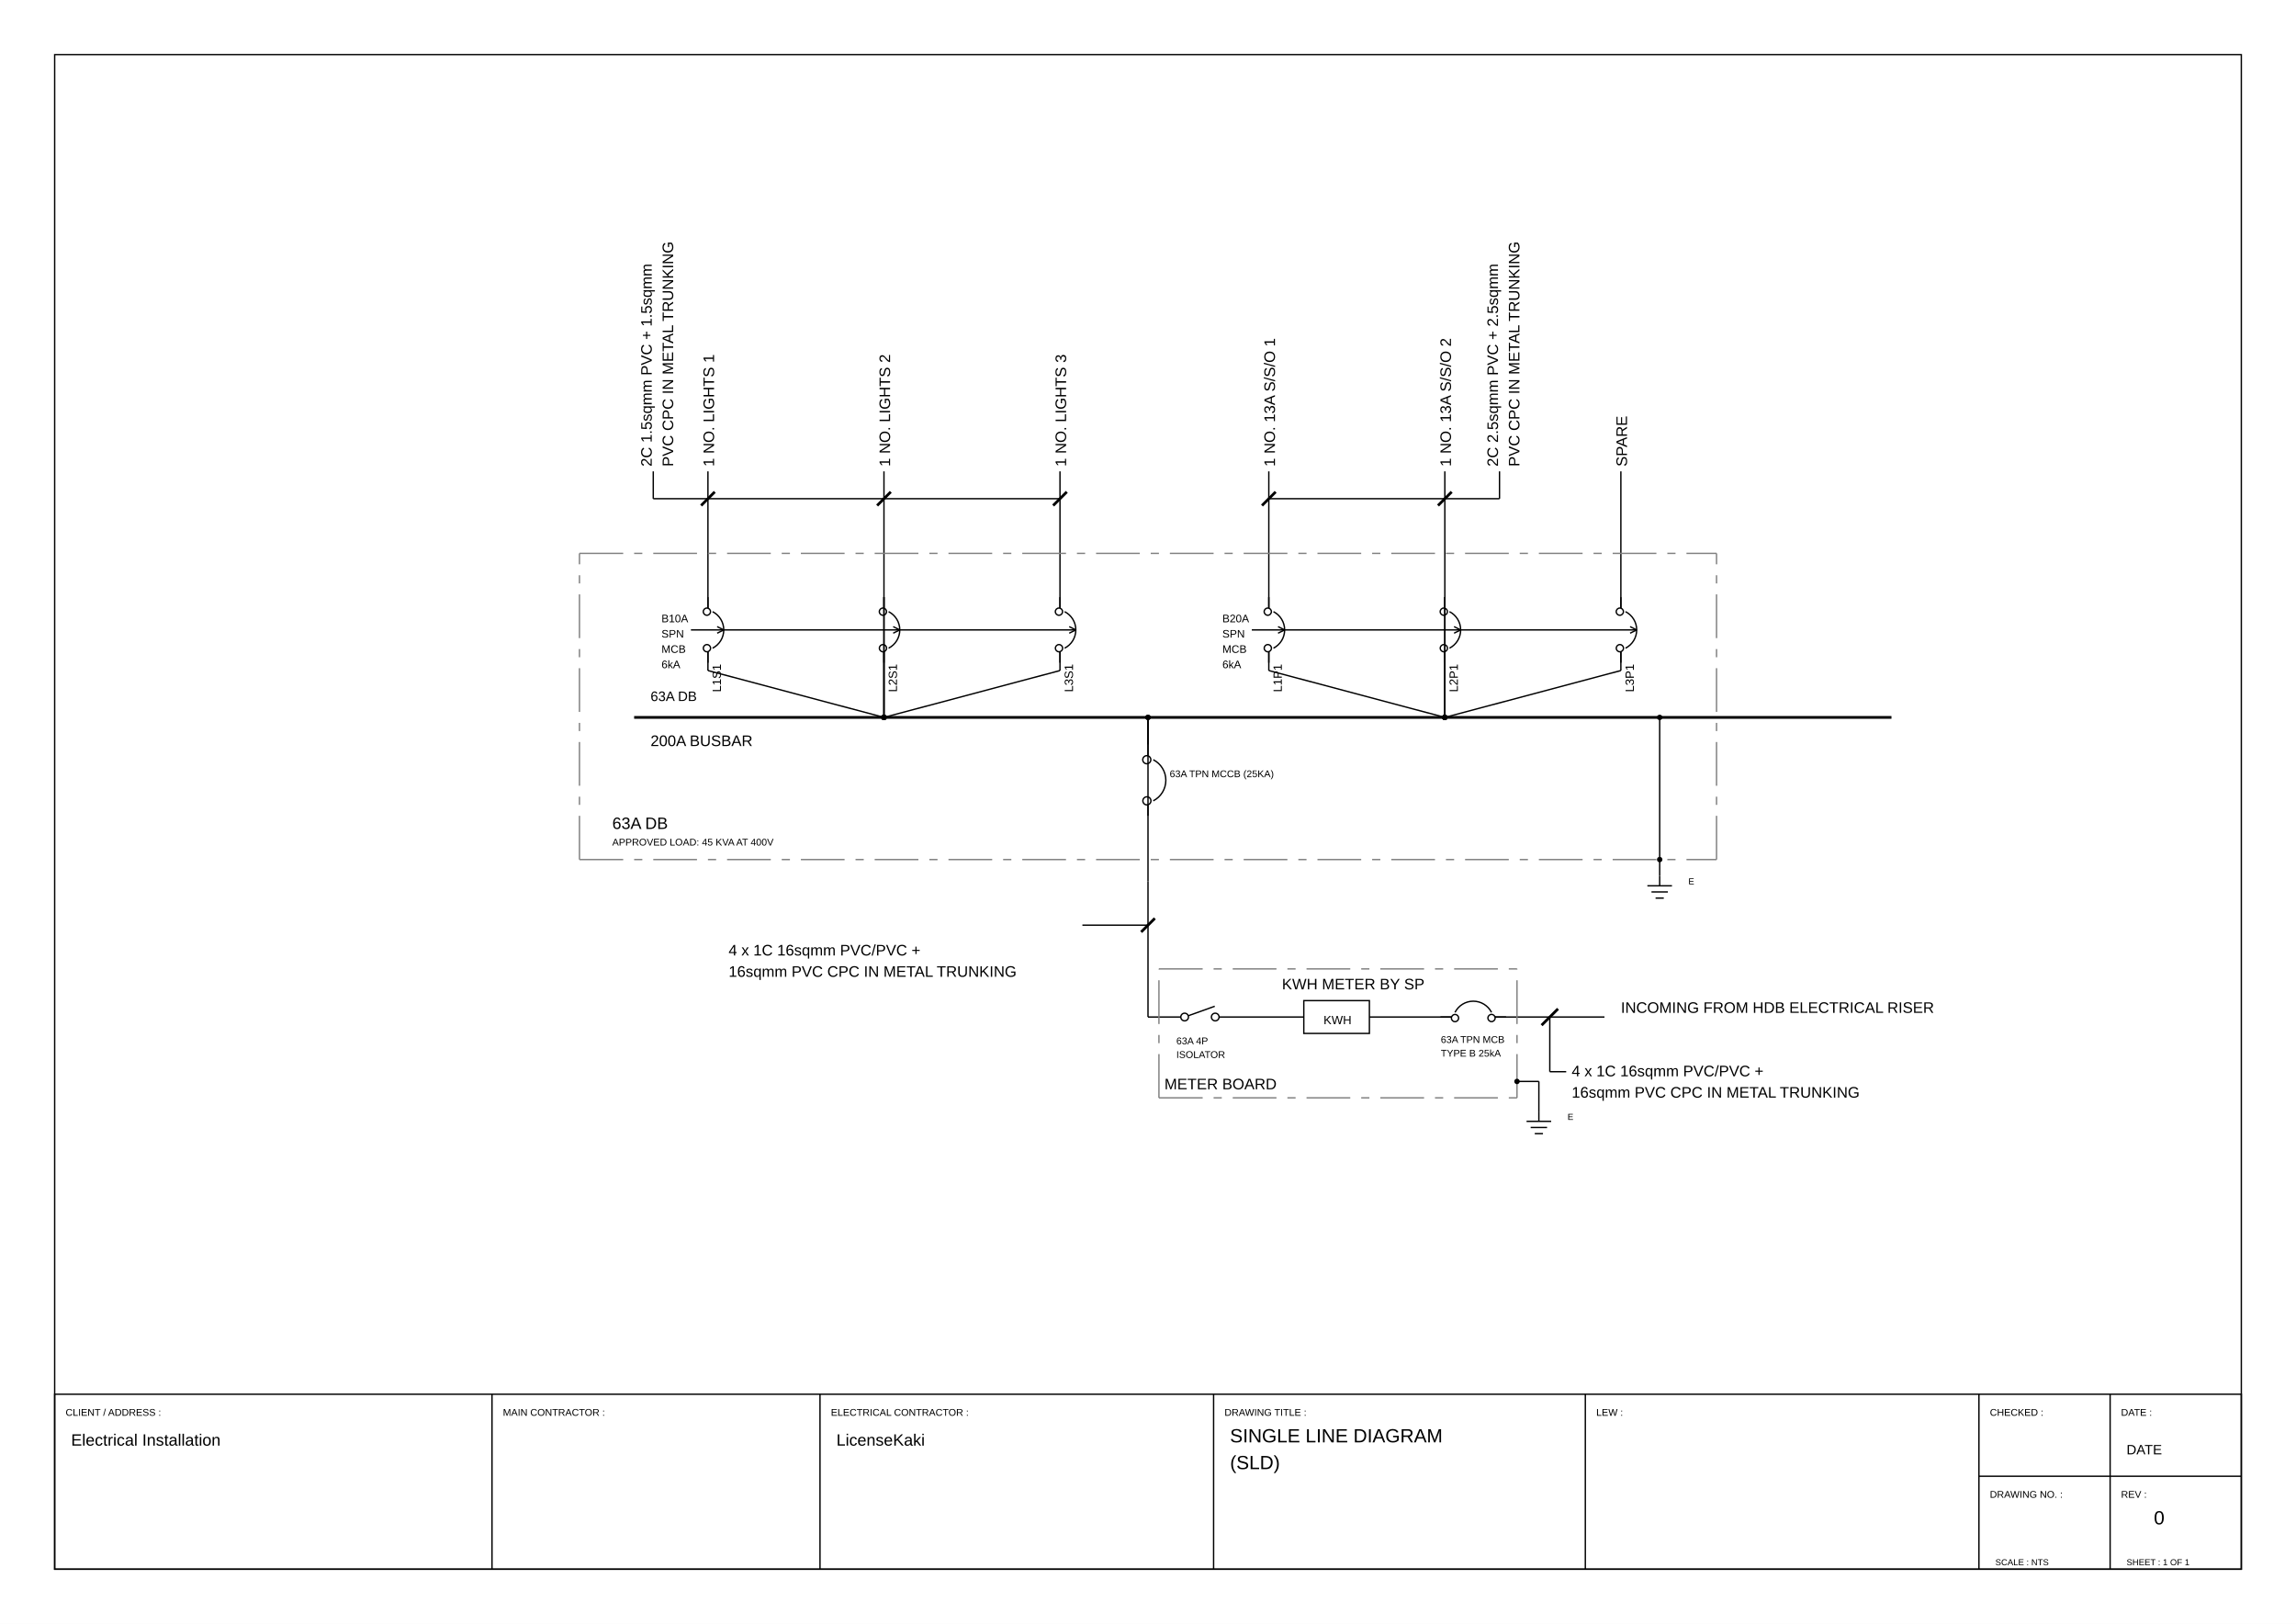
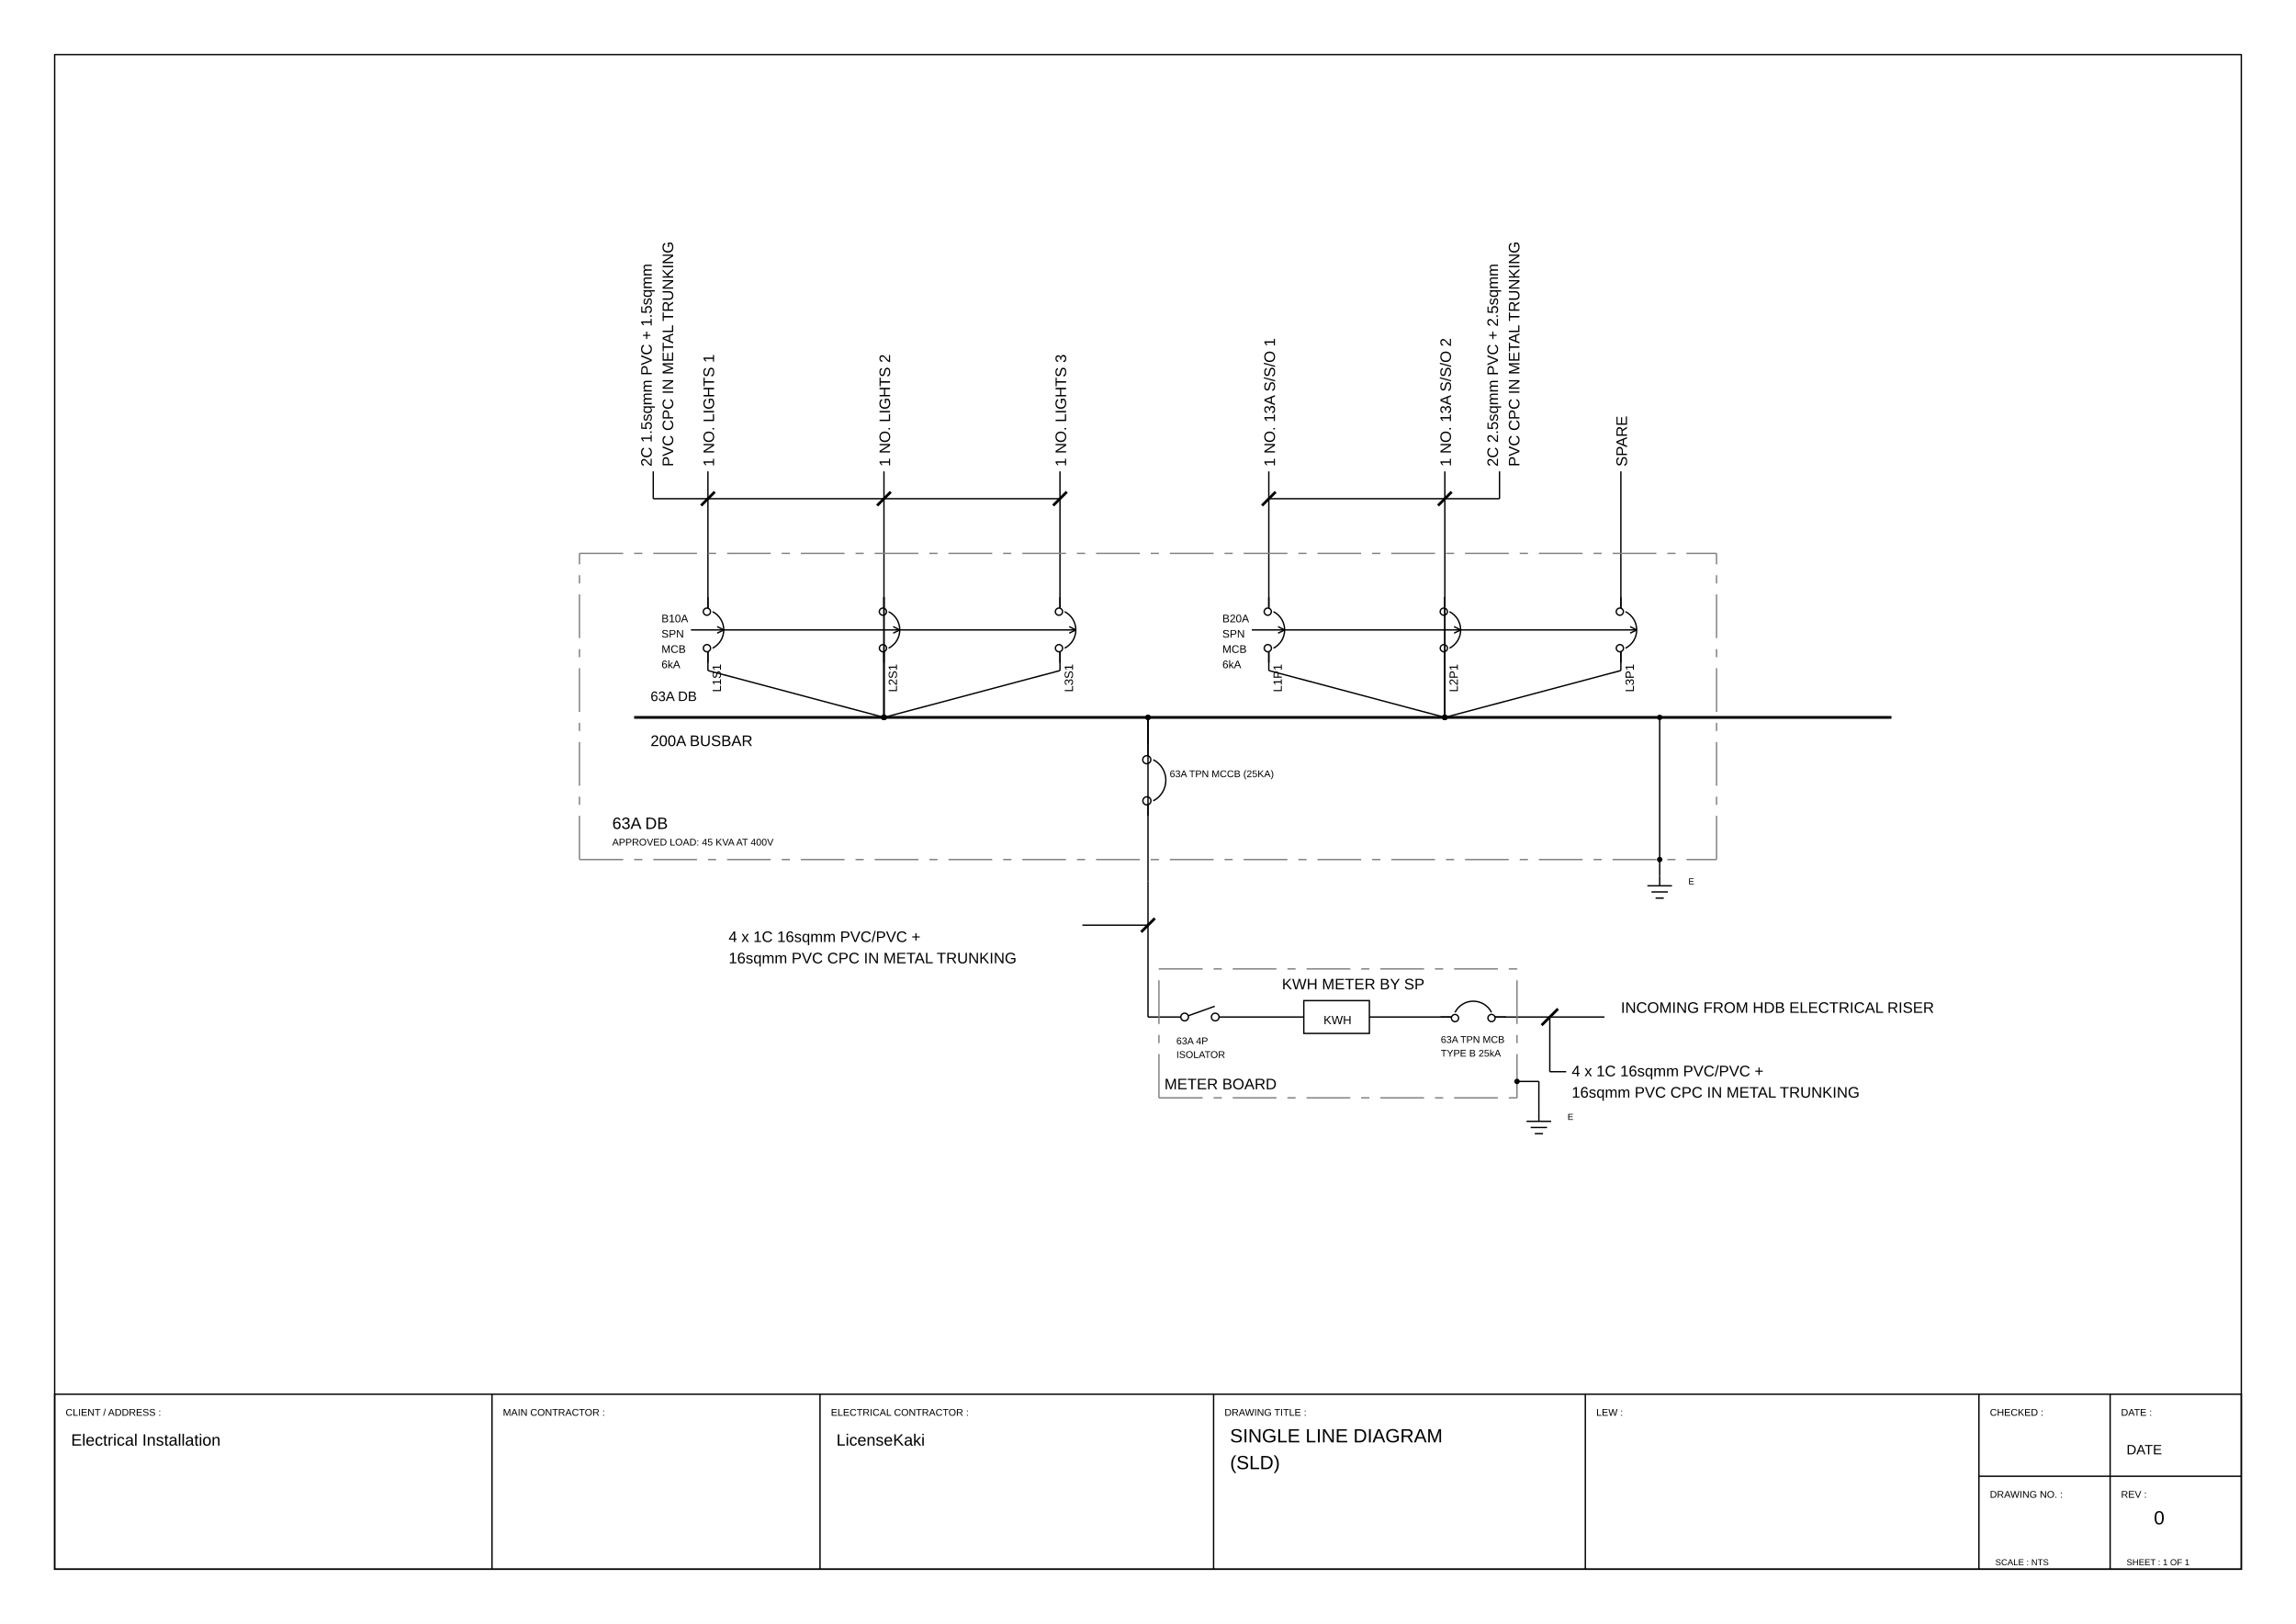
<svg xmlns="http://www.w3.org/2000/svg" viewBox="0 0 420.0 297.0" width="420.0mm" height="297.0mm">
  <rect width="420.0" height="297.0" fill="white" />
  <polygon points="10.00,287.00 410.00,287.00 410.00,10.00 10.00,10.00" stroke="#000000" stroke-width="0.25" fill="none" />
  <polygon points="10.00,287.00 410.00,287.00 410.00,255.00 10.00,255.00" stroke="#000000" stroke-width="0.25" fill="none" />
  <line x1="90.00" y1="255.00" x2="90.00" y2="287.00" stroke="#000000" stroke-width="0.25" fill="none" />
  <line x1="150.00" y1="255.00" x2="150.00" y2="287.00" stroke="#000000" stroke-width="0.25" fill="none" />
  <line x1="222.00" y1="255.00" x2="222.00" y2="287.00" stroke="#000000" stroke-width="0.25" fill="none" />
  <line x1="290.00" y1="255.00" x2="290.00" y2="287.00" stroke="#000000" stroke-width="0.25" fill="none" />
  <line x1="362.00" y1="255.00" x2="362.00" y2="287.00" stroke="#000000" stroke-width="0.25" fill="none" />
  <line x1="362.00" y1="270.00" x2="410.00" y2="270.00" stroke="#000000" stroke-width="0.25" fill="none" />
  <line x1="386.00" y1="255.00" x2="386.00" y2="287.00" stroke="#000000" stroke-width="0.25" fill="none" />
  <text x="12.00" y="258.94" font-family="Arial, Helvetica, sans-serif" font-size="1.8" fill="#000000">CLIENT / ADDRESS :</text>
  <text x="92.00" y="258.94" font-family="Arial, Helvetica, sans-serif" font-size="1.8" fill="#000000">MAIN CONTRACTOR :</text>
  <text x="152.00" y="258.94" font-family="Arial, Helvetica, sans-serif" font-size="1.8" fill="#000000">ELECTRICAL CONTRACTOR :</text>
  <text x="224.00" y="258.94" font-family="Arial, Helvetica, sans-serif" font-size="1.8" fill="#000000">DRAWING TITLE :</text>
  <text x="292.00" y="258.94" font-family="Arial, Helvetica, sans-serif" font-size="1.8" fill="#000000">LEW :</text>
  <text x="364.00" y="258.94" font-family="Arial, Helvetica, sans-serif" font-size="1.8" fill="#000000">CHECKED :</text>
  <text x="388.00" y="258.94" font-family="Arial, Helvetica, sans-serif" font-size="1.8" fill="#000000">DATE :</text>
  <text x="364.00" y="273.94" font-family="Arial, Helvetica, sans-serif" font-size="1.8" fill="#000000">DRAWING NO. :</text>
  <text x="388.00" y="273.94" font-family="Arial, Helvetica, sans-serif" font-size="1.8" fill="#000000">REV :</text>
  <circle cx="222.30" cy="186.01" r="0.70" stroke="#000000" stroke-width="0.25" fill="none" />
  <circle cx="216.70" cy="186.01" r="0.70" stroke="#000000" stroke-width="0.25" fill="none" />
  <polyline points="217.36,185.78 222.21,184.04" stroke="#000000" stroke-width="0.25" fill="none" />
  <text x="215.18" y="191.00" font-family="Arial, Helvetica, sans-serif" font-size="1.8" fill="#000000">
    <tspan x="215.18">63A 4P</tspan>
    <tspan x="215.18" dy="2.5">ISOLATOR</tspan>
  </text>
  <polygon points="238.50,183.01 250.50,183.01 250.50,189.01 238.50,189.01" stroke="#000000" stroke-width="0.25" fill="none" />
  <text x="242.10" y="187.32" font-family="Arial, Helvetica, sans-serif" font-size="2.2" fill="#000000">KWH</text>
  <text x="234.50" y="180.95" font-family="Arial, Helvetica, sans-serif" font-size="2.8" fill="#000000">KWH METER BY SP</text>
  <path d="M 272.84,185.16 A 3.75,3.75 0 0,0 266.16,185.16" stroke="#000000" stroke-width="0.25" fill="none" />
  <circle cx="266.16" cy="186.20" r="0.66" stroke="#000000" stroke-width="0.25" fill="none" />
  <circle cx="272.84" cy="186.19" r="0.66" stroke="#000000" stroke-width="0.25" fill="none" />
  <line x1="265.50" y1="186.01" x2="263.50" y2="186.01" stroke="#000000" stroke-width="0.25" fill="none" />
  <line x1="273.50" y1="186.01" x2="275.50" y2="186.01" stroke="#000000" stroke-width="0.25" fill="none" />
  <text x="263.56" y="190.75" font-family="Arial, Helvetica, sans-serif" font-size="1.8" fill="#000000">
    <tspan x="263.56">63A TPN MCB</tspan>
    <tspan x="263.56" dy="2.5">TYPE B 25kA</tspan>
  </text>
  <text x="296.50" y="185.25" font-family="Arial, Helvetica, sans-serif" font-size="2.8" fill="#000000">INCOMING FROM HDB ELECTRICAL RISER</text>
  <text x="287.50" y="196.85" font-family="Arial, Helvetica, sans-serif" font-size="2.8" fill="#000000">
    <tspan x="287.50">4 x 1C 16sqmm PVC/PVC +</tspan>
    <tspan x="287.50" dy="3.9">16sqmm PVC CPC IN METAL TRUNKING</tspan>
  </text>
  <text x="213.00" y="199.23" font-family="Arial, Helvetica, sans-serif" font-size="2.8" fill="#000000">METER BOARD</text>
  <line x1="281.50" y1="203.29" x2="281.50" y2="205.09" stroke="#000000" stroke-width="0.25" fill="none" />
  <line x1="279.25" y1="205.09" x2="283.75" y2="205.09" stroke="#000000" stroke-width="0.25" fill="none" />
  <line x1="280.00" y1="206.21" x2="283.00" y2="206.21" stroke="#000000" stroke-width="0.25" fill="none" />
  <line x1="280.75" y1="207.34" x2="282.25" y2="207.34" stroke="#000000" stroke-width="0.25" fill="none" />
  <text x="286.75" y="204.82" font-family="Arial, Helvetica, sans-serif" font-size="1.6" fill="#000000">E</text>
  <path d="M 210.96,146.47 A 4.22,4.22 0 0,0 210.96,138.95" stroke="#000000" stroke-width="0.25" fill="none" />
  <circle cx="209.78" cy="138.95" r="0.74" stroke="#000000" stroke-width="0.25" fill="none" />
  <circle cx="209.80" cy="146.47" r="0.74" stroke="#000000" stroke-width="0.25" fill="none" />
  <line x1="210.00" y1="147.21" x2="210.00" y2="149.21" stroke="#000000" stroke-width="0.25" fill="none" />
  <line x1="210.00" y1="138.21" x2="210.00" y2="136.21" stroke="#000000" stroke-width="0.25" fill="none" />
  <text x="213.96" y="142.15" font-family="Arial, Helvetica, sans-serif" font-size="1.8" fill="#000000">63A TPN MCCB (25KA)</text>
  <line x1="116.00" y1="131.21" x2="346.00" y2="131.21" stroke="#000000" stroke-width="0.50" fill="none" />
  <text x="119.00" y="128.21" font-family="Arial, Helvetica, sans-serif" font-size="2.5" fill="#000000">63A DB</text>
  <text x="119.00" y="136.45" font-family="Arial, Helvetica, sans-serif" font-size="2.8" fill="#000000">200A BUSBAR</text>
  <text x="131.00" y="127.47" font-family="Arial, Helvetica, sans-serif" font-size="2.2" fill="#000000" transform="rotate(-90.0,131.00,126.59)">L1S1</text>
  <path d="M 130.35,118.55 A 3.75,3.75 0 0,0 130.35,111.87" stroke="#000000" stroke-width="0.25" fill="none" />
  <circle cx="129.31" cy="111.87" r="0.66" stroke="#000000" stroke-width="0.25" fill="none" />
  <circle cx="129.32" cy="118.55" r="0.66" stroke="#000000" stroke-width="0.25" fill="none" />
  <line x1="129.50" y1="119.21" x2="129.50" y2="121.21" stroke="#000000" stroke-width="0.25" fill="none" />
  <line x1="129.50" y1="111.21" x2="129.50" y2="109.21" stroke="#000000" stroke-width="0.25" fill="none" />
  <line x1="126.39" y1="115.21" x2="132.39" y2="115.21" stroke="#000000" stroke-width="0.25" fill="none" />
  <line x1="132.39" y1="115.21" x2="131.19" y2="114.61" stroke="#000000" stroke-width="0.25" fill="none" />
  <line x1="132.39" y1="115.21" x2="131.19" y2="115.81" stroke="#000000" stroke-width="0.25" fill="none" />
  <text x="121.00" y="113.81" font-family="Arial, Helvetica, sans-serif" font-size="2.0" fill="#000000">
    <tspan x="121.00">B10A</tspan>
    <tspan x="121.00" dy="2.8">SPN</tspan>
    <tspan x="121.00" dy="2.8">MCB</tspan>
    <tspan x="121.00" dy="2.8">6kA</tspan>
  </text>
  <text x="129.50" y="86.45" font-family="Arial, Helvetica, sans-serif" font-size="2.8" fill="#000000" transform="rotate(-90.0,129.50,85.33)">1 NO. LIGHTS 1</text>
  <text x="163.20" y="127.47" font-family="Arial, Helvetica, sans-serif" font-size="2.2" fill="#000000" transform="rotate(-90.0,163.20,126.59)">L2S1</text>
  <path d="M 162.55,118.55 A 3.75,3.75 0 0,0 162.55,111.87" stroke="#000000" stroke-width="0.25" fill="none" />
  <circle cx="161.51" cy="111.87" r="0.66" stroke="#000000" stroke-width="0.25" fill="none" />
  <circle cx="161.52" cy="118.55" r="0.66" stroke="#000000" stroke-width="0.25" fill="none" />
  <line x1="161.70" y1="119.21" x2="161.70" y2="121.21" stroke="#000000" stroke-width="0.25" fill="none" />
  <line x1="161.70" y1="111.21" x2="161.70" y2="109.21" stroke="#000000" stroke-width="0.25" fill="none" />
  <line x1="132.39" y1="115.21" x2="164.59" y2="115.21" stroke="#000000" stroke-width="0.25" fill="none" />
  <line x1="164.59" y1="115.21" x2="163.39" y2="114.61" stroke="#000000" stroke-width="0.25" fill="none" />
  <line x1="164.59" y1="115.21" x2="163.39" y2="115.81" stroke="#000000" stroke-width="0.25" fill="none" />
  <text x="161.70" y="86.45" font-family="Arial, Helvetica, sans-serif" font-size="2.8" fill="#000000" transform="rotate(-90.0,161.70,85.33)">1 NO. LIGHTS 2</text>
  <text x="195.40" y="127.47" font-family="Arial, Helvetica, sans-serif" font-size="2.2" fill="#000000" transform="rotate(-90.0,195.40,126.59)">L3S1</text>
  <path d="M 194.75,118.55 A 3.75,3.75 0 0,0 194.75,111.87" stroke="#000000" stroke-width="0.25" fill="none" />
  <circle cx="193.71" cy="111.87" r="0.66" stroke="#000000" stroke-width="0.25" fill="none" />
  <circle cx="193.72" cy="118.55" r="0.66" stroke="#000000" stroke-width="0.25" fill="none" />
  <line x1="193.90" y1="119.21" x2="193.90" y2="121.21" stroke="#000000" stroke-width="0.25" fill="none" />
  <line x1="193.90" y1="111.21" x2="193.90" y2="109.21" stroke="#000000" stroke-width="0.25" fill="none" />
  <line x1="164.59" y1="115.21" x2="196.79" y2="115.21" stroke="#000000" stroke-width="0.25" fill="none" />
  <line x1="196.79" y1="115.21" x2="195.59" y2="114.61" stroke="#000000" stroke-width="0.25" fill="none" />
  <line x1="196.79" y1="115.21" x2="195.59" y2="115.81" stroke="#000000" stroke-width="0.25" fill="none" />
  <text x="193.90" y="86.45" font-family="Arial, Helvetica, sans-serif" font-size="2.8" fill="#000000" transform="rotate(-90.0,193.90,85.33)">1 NO. LIGHTS 3</text>
  <text x="233.60" y="127.47" font-family="Arial, Helvetica, sans-serif" font-size="2.2" fill="#000000" transform="rotate(-90.0,233.60,126.59)">L1P1</text>
  <path d="M 232.95,118.55 A 3.75,3.75 0 0,0 232.95,111.87" stroke="#000000" stroke-width="0.25" fill="none" />
  <circle cx="231.91" cy="111.87" r="0.66" stroke="#000000" stroke-width="0.25" fill="none" />
  <circle cx="231.92" cy="118.55" r="0.66" stroke="#000000" stroke-width="0.25" fill="none" />
  <line x1="232.10" y1="119.21" x2="232.10" y2="121.21" stroke="#000000" stroke-width="0.25" fill="none" />
  <line x1="232.10" y1="111.21" x2="232.10" y2="109.21" stroke="#000000" stroke-width="0.25" fill="none" />
  <line x1="228.99" y1="115.21" x2="234.99" y2="115.21" stroke="#000000" stroke-width="0.25" fill="none" />
  <line x1="234.99" y1="115.21" x2="233.79" y2="114.61" stroke="#000000" stroke-width="0.25" fill="none" />
  <line x1="234.99" y1="115.21" x2="233.79" y2="115.81" stroke="#000000" stroke-width="0.25" fill="none" />
  <text x="223.60" y="113.81" font-family="Arial, Helvetica, sans-serif" font-size="2.0" fill="#000000">
    <tspan x="223.60">B20A</tspan>
    <tspan x="223.60" dy="2.8">SPN</tspan>
    <tspan x="223.60" dy="2.8">MCB</tspan>
    <tspan x="223.60" dy="2.8">6kA</tspan>
  </text>
  <text x="232.10" y="86.45" font-family="Arial, Helvetica, sans-serif" font-size="2.8" fill="#000000" transform="rotate(-90.0,232.10,85.33)">1 NO. 13A S/S/O 1</text>
  <text x="265.80" y="127.47" font-family="Arial, Helvetica, sans-serif" font-size="2.2" fill="#000000" transform="rotate(-90.0,265.80,126.59)">L2P1</text>
  <path d="M 265.15,118.55 A 3.75,3.75 0 0,0 265.15,111.87" stroke="#000000" stroke-width="0.25" fill="none" />
  <circle cx="264.11" cy="111.87" r="0.66" stroke="#000000" stroke-width="0.25" fill="none" />
  <circle cx="264.12" cy="118.55" r="0.66" stroke="#000000" stroke-width="0.25" fill="none" />
  <line x1="264.30" y1="119.21" x2="264.30" y2="121.21" stroke="#000000" stroke-width="0.25" fill="none" />
  <line x1="264.30" y1="111.21" x2="264.30" y2="109.21" stroke="#000000" stroke-width="0.25" fill="none" />
  <line x1="234.99" y1="115.21" x2="267.19" y2="115.21" stroke="#000000" stroke-width="0.25" fill="none" />
  <line x1="267.19" y1="115.21" x2="265.99" y2="114.61" stroke="#000000" stroke-width="0.25" fill="none" />
  <line x1="267.19" y1="115.21" x2="265.99" y2="115.81" stroke="#000000" stroke-width="0.25" fill="none" />
  <text x="264.30" y="86.45" font-family="Arial, Helvetica, sans-serif" font-size="2.8" fill="#000000" transform="rotate(-90.0,264.30,85.33)">1 NO. 13A S/S/O 2</text>
  <text x="298.00" y="127.47" font-family="Arial, Helvetica, sans-serif" font-size="2.2" fill="#000000" transform="rotate(-90.0,298.00,126.59)">L3P1</text>
  <path d="M 297.35,118.55 A 3.75,3.75 0 0,0 297.35,111.87" stroke="#000000" stroke-width="0.25" fill="none" />
  <circle cx="296.31" cy="111.87" r="0.66" stroke="#000000" stroke-width="0.25" fill="none" />
  <circle cx="296.32" cy="118.55" r="0.66" stroke="#000000" stroke-width="0.25" fill="none" />
  <line x1="296.50" y1="119.21" x2="296.50" y2="121.21" stroke="#000000" stroke-width="0.25" fill="none" />
  <line x1="296.50" y1="111.21" x2="296.50" y2="109.21" stroke="#000000" stroke-width="0.25" fill="none" />
  <line x1="267.19" y1="115.21" x2="299.39" y2="115.21" stroke="#000000" stroke-width="0.25" fill="none" />
  <line x1="299.39" y1="115.21" x2="298.19" y2="114.61" stroke="#000000" stroke-width="0.25" fill="none" />
  <line x1="299.39" y1="115.21" x2="298.19" y2="115.81" stroke="#000000" stroke-width="0.25" fill="none" />
  <text x="296.50" y="86.45" font-family="Arial, Helvetica, sans-serif" font-size="2.8" fill="#000000" transform="rotate(-90.0,296.50,85.33)">SPARE</text>
  <text x="118.10" y="86.45" font-family="Arial, Helvetica, sans-serif" font-size="2.8" fill="#000000" transform="rotate(-90.0,118.10,85.33)">2C 1.5sqmm PVC + 1.5sqmm</text>
  <text x="122.02" y="86.45" font-family="Arial, Helvetica, sans-serif" font-size="2.8" fill="#000000" transform="rotate(-90.0,122.02,85.33)">PVC CPC IN METAL TRUNKING</text>
  <text x="272.90" y="86.45" font-family="Arial, Helvetica, sans-serif" font-size="2.8" fill="#000000" transform="rotate(-90.0,272.90,85.33)">2C 2.5sqmm PVC + 2.5sqmm</text>
  <text x="276.82" y="86.45" font-family="Arial, Helvetica, sans-serif" font-size="2.8" fill="#000000" transform="rotate(-90.0,276.82,85.33)">PVC CPC IN METAL TRUNKING</text>
  <text x="112.00" y="151.61" font-family="Arial, Helvetica, sans-serif" font-size="3.0" fill="#000000">63A DB</text>
  <text x="112.00" y="154.65" font-family="Arial, Helvetica, sans-serif" font-size="1.8" fill="#000000">APPROVED LOAD: 45 KVA AT 400V</text>
  <line x1="303.60" y1="160.21" x2="303.60" y2="162.01" stroke="#000000" stroke-width="0.25" fill="none" />
  <line x1="301.35" y1="162.01" x2="305.85" y2="162.01" stroke="#000000" stroke-width="0.25" fill="none" />
  <line x1="302.10" y1="163.13" x2="305.10" y2="163.13" stroke="#000000" stroke-width="0.25" fill="none" />
  <line x1="302.85" y1="164.26" x2="304.35" y2="164.26" stroke="#000000" stroke-width="0.25" fill="none" />
  <text x="308.85" y="161.74" font-family="Arial, Helvetica, sans-serif" font-size="1.6" fill="#000000">E</text>
-   <text x="133.28" y="174.75" font-family="Arial, Helvetica, sans-serif" font-size="2.8" fill="#000000">
+   <text x="133.28" y="172.29" font-family="Arial, Helvetica, sans-serif" font-size="2.8" fill="#000000">
    <tspan x="133.28">4 x 1C 16sqmm PVC/PVC +</tspan>
    <tspan x="133.28" dy="3.9">16sqmm PVC CPC IN METAL TRUNKING</tspan>
  </text>
  <line x1="210.00" y1="186.01" x2="216.00" y2="186.01" stroke="#000000" stroke-width="0.25" fill="none" />
  <line x1="223.00" y1="186.01" x2="238.50" y2="186.01" stroke="#000000" stroke-width="0.25" fill="none" />
  <line x1="250.50" y1="186.01" x2="265.50" y2="186.01" stroke="#000000" stroke-width="0.25" fill="none" />
  <line x1="273.50" y1="186.01" x2="293.50" y2="186.01" stroke="#000000" stroke-width="0.25" fill="none" />
  <line x1="283.50" y1="186.01" x2="283.50" y2="196.01" stroke="#000000" stroke-width="0.25" fill="none" />
  <line x1="210.00" y1="186.01" x2="210.00" y2="161.21" stroke="#000000" stroke-width="0.25" fill="none" />
  <line x1="277.50" y1="197.79" x2="281.50" y2="197.79" stroke="#000000" stroke-width="0.25" fill="none" />
  <line x1="281.50" y1="197.79" x2="281.50" y2="203.29" stroke="#000000" stroke-width="0.25" fill="none" />
  <line x1="210.00" y1="161.21" x2="210.00" y2="147.21" stroke="#000000" stroke-width="0.25" fill="none" />
  <line x1="210.00" y1="131.21" x2="210.00" y2="147.21" stroke="#000000" stroke-width="0.25" fill="none" />
  <line x1="210.00" y1="131.21" x2="210.00" y2="136.21" stroke="#000000" stroke-width="0.25" fill="none" />
  <line x1="210.00" y1="136.21" x2="210.00" y2="131.21" stroke="#000000" stroke-width="0.25" fill="none" />
  <line x1="129.50" y1="122.64" x2="129.50" y2="119.21" stroke="#000000" stroke-width="0.25" fill="none" />
  <line x1="129.50" y1="111.21" x2="129.50" y2="109.21" stroke="#000000" stroke-width="0.25" fill="none" />
  <line x1="129.50" y1="109.21" x2="129.50" y2="86.21" stroke="#000000" stroke-width="0.25" fill="none" />
  <line x1="161.70" y1="131.21" x2="161.70" y2="119.21" stroke="#000000" stroke-width="0.25" fill="none" />
  <line x1="161.70" y1="131.21" x2="161.70" y2="109.21" stroke="#000000" stroke-width="0.25" fill="none" />
  <line x1="161.70" y1="131.21" x2="161.70" y2="86.21" stroke="#000000" stroke-width="0.25" fill="none" />
  <line x1="193.90" y1="122.64" x2="193.90" y2="119.21" stroke="#000000" stroke-width="0.25" fill="none" />
  <line x1="193.90" y1="111.21" x2="193.90" y2="109.21" stroke="#000000" stroke-width="0.25" fill="none" />
  <line x1="193.90" y1="109.21" x2="193.90" y2="86.21" stroke="#000000" stroke-width="0.25" fill="none" />
  <line x1="232.10" y1="122.64" x2="232.10" y2="119.21" stroke="#000000" stroke-width="0.25" fill="none" />
  <line x1="232.10" y1="111.21" x2="232.10" y2="109.21" stroke="#000000" stroke-width="0.25" fill="none" />
  <line x1="232.10" y1="109.21" x2="232.10" y2="86.21" stroke="#000000" stroke-width="0.25" fill="none" />
  <line x1="264.30" y1="131.21" x2="264.30" y2="119.21" stroke="#000000" stroke-width="0.25" fill="none" />
  <line x1="264.30" y1="131.21" x2="264.30" y2="109.21" stroke="#000000" stroke-width="0.25" fill="none" />
  <line x1="264.30" y1="131.21" x2="264.30" y2="86.21" stroke="#000000" stroke-width="0.25" fill="none" />
  <line x1="296.50" y1="122.64" x2="296.50" y2="119.21" stroke="#000000" stroke-width="0.25" fill="none" />
  <line x1="296.50" y1="111.21" x2="296.50" y2="109.21" stroke="#000000" stroke-width="0.25" fill="none" />
  <line x1="296.50" y1="109.21" x2="296.50" y2="86.21" stroke="#000000" stroke-width="0.25" fill="none" />
  <line x1="119.50" y1="91.21" x2="119.50" y2="86.21" stroke="#000000" stroke-width="0.25" fill="none" />
  <line x1="274.30" y1="91.21" x2="274.30" y2="86.21" stroke="#000000" stroke-width="0.25" fill="none" />
  <line x1="303.60" y1="131.21" x2="303.60" y2="160.21" stroke="#000000" stroke-width="0.25" fill="none" />
  <line x1="282.00" y1="187.51" x2="285.00" y2="184.51" stroke="#000000" stroke-width="0.50" fill="none" />
  <line x1="208.75" y1="170.46" x2="211.25" y2="167.96" stroke="#000000" stroke-width="0.50" fill="none" />
  <line x1="128.25" y1="92.46" x2="130.75" y2="89.96" stroke="#000000" stroke-width="0.50" fill="none" />
  <line x1="160.45" y1="92.46" x2="162.95" y2="89.96" stroke="#000000" stroke-width="0.50" fill="none" />
  <line x1="192.65" y1="92.46" x2="195.15" y2="89.96" stroke="#000000" stroke-width="0.50" fill="none" />
  <line x1="230.85" y1="92.46" x2="233.35" y2="89.96" stroke="#000000" stroke-width="0.50" fill="none" />
  <line x1="263.05" y1="92.46" x2="265.55" y2="89.96" stroke="#000000" stroke-width="0.50" fill="none" />
  <line x1="283.50" y1="196.01" x2="286.50" y2="196.01" stroke="#000000" stroke-width="0.25" fill="none" />
  <line x1="210.00" y1="169.21" x2="198.00" y2="169.21" stroke="#000000" stroke-width="0.25" fill="none" />
  <line x1="119.50" y1="91.21" x2="193.90" y2="91.21" stroke="#000000" stroke-width="0.25" fill="none" />
  <line x1="232.10" y1="91.21" x2="274.30" y2="91.21" stroke="#000000" stroke-width="0.25" fill="none" />
  <line x1="161.70" y1="131.21" x2="129.50" y2="122.64" stroke="#000000" stroke-width="0.25" fill="none" />
  <line x1="161.70" y1="131.21" x2="193.90" y2="122.64" stroke="#000000" stroke-width="0.25" fill="none" />
  <line x1="264.30" y1="131.21" x2="232.10" y2="122.64" stroke="#000000" stroke-width="0.25" fill="none" />
  <line x1="264.30" y1="131.21" x2="296.50" y2="122.64" stroke="#000000" stroke-width="0.25" fill="none" />
  <line x1="212.00" y1="200.79" x2="220.00" y2="200.79" stroke="#808080" stroke-width="0.25" fill="none" />
  <line x1="222.00" y1="200.79" x2="223.50" y2="200.79" stroke="#808080" stroke-width="0.25" fill="none" />
  <line x1="225.50" y1="200.79" x2="233.50" y2="200.79" stroke="#808080" stroke-width="0.25" fill="none" />
  <line x1="235.50" y1="200.79" x2="237.00" y2="200.79" stroke="#808080" stroke-width="0.25" fill="none" />
  <line x1="239.00" y1="200.79" x2="247.00" y2="200.79" stroke="#808080" stroke-width="0.25" fill="none" />
  <line x1="249.00" y1="200.79" x2="250.50" y2="200.79" stroke="#808080" stroke-width="0.25" fill="none" />
  <line x1="252.50" y1="200.79" x2="260.50" y2="200.79" stroke="#808080" stroke-width="0.25" fill="none" />
  <line x1="262.50" y1="200.79" x2="264.00" y2="200.79" stroke="#808080" stroke-width="0.25" fill="none" />
  <line x1="266.00" y1="200.79" x2="274.00" y2="200.79" stroke="#808080" stroke-width="0.25" fill="none" />
  <line x1="276.00" y1="200.79" x2="277.50" y2="200.79" stroke="#808080" stroke-width="0.25" fill="none" />
  <line x1="212.00" y1="177.21" x2="220.00" y2="177.21" stroke="#808080" stroke-width="0.25" fill="none" />
  <line x1="222.00" y1="177.21" x2="223.50" y2="177.21" stroke="#808080" stroke-width="0.25" fill="none" />
  <line x1="225.50" y1="177.21" x2="233.50" y2="177.21" stroke="#808080" stroke-width="0.25" fill="none" />
  <line x1="235.50" y1="177.21" x2="237.00" y2="177.21" stroke="#808080" stroke-width="0.25" fill="none" />
  <line x1="239.00" y1="177.21" x2="247.00" y2="177.21" stroke="#808080" stroke-width="0.25" fill="none" />
  <line x1="249.00" y1="177.21" x2="250.50" y2="177.21" stroke="#808080" stroke-width="0.25" fill="none" />
  <line x1="252.50" y1="177.21" x2="260.50" y2="177.21" stroke="#808080" stroke-width="0.25" fill="none" />
  <line x1="262.50" y1="177.21" x2="264.00" y2="177.21" stroke="#808080" stroke-width="0.25" fill="none" />
  <line x1="266.00" y1="177.21" x2="274.00" y2="177.21" stroke="#808080" stroke-width="0.25" fill="none" />
  <line x1="276.00" y1="177.21" x2="277.50" y2="177.21" stroke="#808080" stroke-width="0.25" fill="none" />
  <line x1="212.00" y1="200.79" x2="212.00" y2="192.79" stroke="#808080" stroke-width="0.25" fill="none" />
  <line x1="212.00" y1="190.79" x2="212.00" y2="189.29" stroke="#808080" stroke-width="0.25" fill="none" />
  <line x1="212.00" y1="187.29" x2="212.00" y2="179.29" stroke="#808080" stroke-width="0.25" fill="none" />
  <line x1="212.00" y1="177.29" x2="212.00" y2="177.21" stroke="#808080" stroke-width="0.25" fill="none" />
  <line x1="277.50" y1="200.79" x2="277.50" y2="192.79" stroke="#808080" stroke-width="0.25" fill="none" />
  <line x1="277.50" y1="190.79" x2="277.50" y2="189.29" stroke="#808080" stroke-width="0.25" fill="none" />
  <line x1="277.50" y1="187.29" x2="277.50" y2="179.29" stroke="#808080" stroke-width="0.25" fill="none" />
  <line x1="277.50" y1="177.29" x2="277.50" y2="177.21" stroke="#808080" stroke-width="0.25" fill="none" />
  <line x1="106.00" y1="157.21" x2="114.00" y2="157.21" stroke="#808080" stroke-width="0.25" fill="none" />
  <line x1="116.00" y1="157.21" x2="117.50" y2="157.21" stroke="#808080" stroke-width="0.25" fill="none" />
  <line x1="119.50" y1="157.21" x2="127.50" y2="157.21" stroke="#808080" stroke-width="0.25" fill="none" />
  <line x1="129.50" y1="157.21" x2="131.00" y2="157.21" stroke="#808080" stroke-width="0.25" fill="none" />
  <line x1="133.00" y1="157.21" x2="141.00" y2="157.21" stroke="#808080" stroke-width="0.25" fill="none" />
  <line x1="143.00" y1="157.21" x2="144.50" y2="157.21" stroke="#808080" stroke-width="0.25" fill="none" />
  <line x1="146.50" y1="157.21" x2="154.50" y2="157.21" stroke="#808080" stroke-width="0.25" fill="none" />
  <line x1="156.50" y1="157.21" x2="158.00" y2="157.21" stroke="#808080" stroke-width="0.25" fill="none" />
  <line x1="160.00" y1="157.21" x2="168.00" y2="157.21" stroke="#808080" stroke-width="0.25" fill="none" />
  <line x1="170.00" y1="157.21" x2="171.50" y2="157.21" stroke="#808080" stroke-width="0.25" fill="none" />
  <line x1="173.50" y1="157.21" x2="181.50" y2="157.21" stroke="#808080" stroke-width="0.25" fill="none" />
  <line x1="183.50" y1="157.21" x2="185.00" y2="157.21" stroke="#808080" stroke-width="0.25" fill="none" />
  <line x1="187.00" y1="157.21" x2="195.00" y2="157.21" stroke="#808080" stroke-width="0.25" fill="none" />
  <line x1="197.00" y1="157.21" x2="198.50" y2="157.21" stroke="#808080" stroke-width="0.25" fill="none" />
  <line x1="200.50" y1="157.21" x2="208.50" y2="157.21" stroke="#808080" stroke-width="0.25" fill="none" />
  <line x1="210.50" y1="157.21" x2="212.00" y2="157.21" stroke="#808080" stroke-width="0.25" fill="none" />
  <line x1="214.00" y1="157.21" x2="222.00" y2="157.21" stroke="#808080" stroke-width="0.25" fill="none" />
  <line x1="224.00" y1="157.21" x2="225.50" y2="157.21" stroke="#808080" stroke-width="0.25" fill="none" />
  <line x1="227.50" y1="157.21" x2="235.50" y2="157.21" stroke="#808080" stroke-width="0.25" fill="none" />
  <line x1="237.50" y1="157.21" x2="239.00" y2="157.21" stroke="#808080" stroke-width="0.25" fill="none" />
  <line x1="241.00" y1="157.21" x2="249.00" y2="157.21" stroke="#808080" stroke-width="0.25" fill="none" />
  <line x1="251.00" y1="157.21" x2="252.50" y2="157.21" stroke="#808080" stroke-width="0.25" fill="none" />
  <line x1="254.50" y1="157.21" x2="262.50" y2="157.21" stroke="#808080" stroke-width="0.25" fill="none" />
  <line x1="264.50" y1="157.21" x2="266.00" y2="157.21" stroke="#808080" stroke-width="0.25" fill="none" />
  <line x1="268.00" y1="157.21" x2="276.00" y2="157.21" stroke="#808080" stroke-width="0.25" fill="none" />
  <line x1="278.00" y1="157.21" x2="279.50" y2="157.21" stroke="#808080" stroke-width="0.25" fill="none" />
  <line x1="281.50" y1="157.21" x2="289.50" y2="157.21" stroke="#808080" stroke-width="0.25" fill="none" />
  <line x1="291.50" y1="157.21" x2="293.00" y2="157.21" stroke="#808080" stroke-width="0.25" fill="none" />
  <line x1="295.00" y1="157.21" x2="303.00" y2="157.21" stroke="#808080" stroke-width="0.25" fill="none" />
  <line x1="305.00" y1="157.21" x2="306.50" y2="157.21" stroke="#808080" stroke-width="0.25" fill="none" />
  <line x1="308.50" y1="157.21" x2="314.00" y2="157.21" stroke="#808080" stroke-width="0.25" fill="none" />
  <line x1="106.00" y1="101.21" x2="114.00" y2="101.21" stroke="#808080" stroke-width="0.25" fill="none" />
  <line x1="116.00" y1="101.21" x2="117.50" y2="101.21" stroke="#808080" stroke-width="0.25" fill="none" />
  <line x1="119.50" y1="101.21" x2="127.50" y2="101.21" stroke="#808080" stroke-width="0.25" fill="none" />
  <line x1="129.50" y1="101.21" x2="131.00" y2="101.21" stroke="#808080" stroke-width="0.25" fill="none" />
  <line x1="133.00" y1="101.21" x2="141.00" y2="101.21" stroke="#808080" stroke-width="0.25" fill="none" />
  <line x1="143.00" y1="101.21" x2="144.50" y2="101.21" stroke="#808080" stroke-width="0.25" fill="none" />
  <line x1="146.50" y1="101.21" x2="154.50" y2="101.21" stroke="#808080" stroke-width="0.25" fill="none" />
  <line x1="156.50" y1="101.21" x2="158.00" y2="101.21" stroke="#808080" stroke-width="0.25" fill="none" />
  <line x1="160.00" y1="101.21" x2="168.00" y2="101.21" stroke="#808080" stroke-width="0.25" fill="none" />
  <line x1="170.00" y1="101.21" x2="171.50" y2="101.21" stroke="#808080" stroke-width="0.25" fill="none" />
  <line x1="173.50" y1="101.21" x2="181.50" y2="101.21" stroke="#808080" stroke-width="0.25" fill="none" />
  <line x1="183.50" y1="101.21" x2="185.00" y2="101.21" stroke="#808080" stroke-width="0.25" fill="none" />
  <line x1="187.00" y1="101.21" x2="195.00" y2="101.21" stroke="#808080" stroke-width="0.25" fill="none" />
  <line x1="197.00" y1="101.21" x2="198.50" y2="101.21" stroke="#808080" stroke-width="0.25" fill="none" />
  <line x1="200.50" y1="101.21" x2="208.50" y2="101.21" stroke="#808080" stroke-width="0.25" fill="none" />
  <line x1="210.50" y1="101.21" x2="212.00" y2="101.21" stroke="#808080" stroke-width="0.25" fill="none" />
  <line x1="214.00" y1="101.21" x2="222.00" y2="101.21" stroke="#808080" stroke-width="0.25" fill="none" />
  <line x1="224.00" y1="101.21" x2="225.50" y2="101.21" stroke="#808080" stroke-width="0.25" fill="none" />
  <line x1="227.50" y1="101.21" x2="235.50" y2="101.21" stroke="#808080" stroke-width="0.25" fill="none" />
  <line x1="237.50" y1="101.21" x2="239.00" y2="101.21" stroke="#808080" stroke-width="0.25" fill="none" />
  <line x1="241.00" y1="101.21" x2="249.00" y2="101.21" stroke="#808080" stroke-width="0.25" fill="none" />
  <line x1="251.00" y1="101.21" x2="252.50" y2="101.21" stroke="#808080" stroke-width="0.25" fill="none" />
  <line x1="254.50" y1="101.21" x2="262.50" y2="101.21" stroke="#808080" stroke-width="0.25" fill="none" />
  <line x1="264.50" y1="101.21" x2="266.00" y2="101.21" stroke="#808080" stroke-width="0.25" fill="none" />
  <line x1="268.00" y1="101.21" x2="276.00" y2="101.21" stroke="#808080" stroke-width="0.25" fill="none" />
  <line x1="278.00" y1="101.21" x2="279.50" y2="101.21" stroke="#808080" stroke-width="0.25" fill="none" />
  <line x1="281.50" y1="101.21" x2="289.50" y2="101.21" stroke="#808080" stroke-width="0.25" fill="none" />
  <line x1="291.50" y1="101.21" x2="293.00" y2="101.21" stroke="#808080" stroke-width="0.25" fill="none" />
  <line x1="295.00" y1="101.21" x2="303.00" y2="101.21" stroke="#808080" stroke-width="0.25" fill="none" />
  <line x1="305.00" y1="101.21" x2="306.50" y2="101.21" stroke="#808080" stroke-width="0.25" fill="none" />
  <line x1="308.50" y1="101.21" x2="314.00" y2="101.21" stroke="#808080" stroke-width="0.25" fill="none" />
  <line x1="106.00" y1="157.21" x2="106.00" y2="149.21" stroke="#808080" stroke-width="0.25" fill="none" />
  <line x1="106.00" y1="147.21" x2="106.00" y2="145.71" stroke="#808080" stroke-width="0.25" fill="none" />
  <line x1="106.00" y1="143.71" x2="106.00" y2="135.71" stroke="#808080" stroke-width="0.25" fill="none" />
  <line x1="106.00" y1="133.71" x2="106.00" y2="132.21" stroke="#808080" stroke-width="0.25" fill="none" />
  <line x1="106.00" y1="130.21" x2="106.00" y2="122.21" stroke="#808080" stroke-width="0.25" fill="none" />
  <line x1="106.00" y1="120.21" x2="106.00" y2="118.71" stroke="#808080" stroke-width="0.25" fill="none" />
  <line x1="106.00" y1="116.71" x2="106.00" y2="108.71" stroke="#808080" stroke-width="0.25" fill="none" />
  <line x1="106.00" y1="106.71" x2="106.00" y2="105.21" stroke="#808080" stroke-width="0.25" fill="none" />
  <line x1="106.00" y1="103.21" x2="106.00" y2="101.21" stroke="#808080" stroke-width="0.25" fill="none" />
  <line x1="314.00" y1="157.21" x2="314.00" y2="149.21" stroke="#808080" stroke-width="0.25" fill="none" />
  <line x1="314.00" y1="147.21" x2="314.00" y2="145.71" stroke="#808080" stroke-width="0.25" fill="none" />
  <line x1="314.00" y1="143.71" x2="314.00" y2="135.71" stroke="#808080" stroke-width="0.25" fill="none" />
  <line x1="314.00" y1="133.71" x2="314.00" y2="132.21" stroke="#808080" stroke-width="0.25" fill="none" />
  <line x1="314.00" y1="130.21" x2="314.00" y2="122.21" stroke="#808080" stroke-width="0.25" fill="none" />
  <line x1="314.00" y1="120.21" x2="314.00" y2="118.71" stroke="#808080" stroke-width="0.25" fill="none" />
  <line x1="314.00" y1="116.71" x2="314.00" y2="108.71" stroke="#808080" stroke-width="0.25" fill="none" />
  <line x1="314.00" y1="106.71" x2="314.00" y2="105.21" stroke="#808080" stroke-width="0.25" fill="none" />
  <line x1="314.00" y1="103.21" x2="314.00" y2="101.21" stroke="#808080" stroke-width="0.25" fill="none" />
  <circle cx="277.50" cy="197.79" r="0.50" fill="rgb(0,0,0)" stroke="none" />
  <circle cx="161.70" cy="131.21" r="0.50" fill="rgb(0,0,0)" stroke="none" />
  <circle cx="161.70" cy="131.21" r="0.50" fill="rgb(0,0,0)" stroke="none" />
  <circle cx="161.70" cy="131.21" r="0.50" fill="rgb(0,0,0)" stroke="none" />
  <circle cx="264.30" cy="131.21" r="0.50" fill="rgb(0,0,0)" stroke="none" />
  <circle cx="264.30" cy="131.21" r="0.50" fill="rgb(0,0,0)" stroke="none" />
  <circle cx="264.30" cy="131.21" r="0.50" fill="rgb(0,0,0)" stroke="none" />
  <circle cx="303.60" cy="157.21" r="0.50" fill="rgb(0,0,0)" stroke="none" />
  <circle cx="210.00" cy="131.21" r="0.50" fill="rgb(0,0,0)" stroke="none" />
  <circle cx="210.00" cy="131.21" r="0.50" fill="rgb(0,0,0)" stroke="none" />
  <circle cx="161.70" cy="131.21" r="0.50" fill="rgb(0,0,0)" stroke="none" />
  <circle cx="161.70" cy="131.21" r="0.50" fill="rgb(0,0,0)" stroke="none" />
  <circle cx="264.30" cy="131.21" r="0.50" fill="rgb(0,0,0)" stroke="none" />
  <circle cx="264.30" cy="131.21" r="0.50" fill="rgb(0,0,0)" stroke="none" />
  <circle cx="303.60" cy="131.21" r="0.50" fill="rgb(0,0,0)" stroke="none" />
  <text x="13.00" y="264.40" font-family="Arial, Helvetica, sans-serif" font-size="3.0" fill="#000000">Electrical Installation</text>
  <text x="153.00" y="264.40" font-family="Arial, Helvetica, sans-serif" font-size="3.0" fill="#000000">LicenseKaki</text>
  <text x="225.00" y="263.80" font-family="Arial, Helvetica, sans-serif" font-size="3.5" fill="#000000">
    <tspan x="225.00">SINGLE LINE DIAGRAM</tspan>
    <tspan x="225.00" dy="4.9">(SLD)</tspan>
  </text>
  <text x="389.00" y="266.00" font-family="Arial, Helvetica, sans-serif" font-size="2.5" fill="#000000">DATE</text>
  <text x="365.00" y="278.00" font-family="Arial, Helvetica, sans-serif" font-size="2.5" fill="#000000" />
  <text x="394.00" y="278.80" font-family="Arial, Helvetica, sans-serif" font-size="3.5" fill="#000000">0</text>
  <text x="365.00" y="286.28" font-family="Arial, Helvetica, sans-serif" font-size="1.6" fill="#000000">SCALE : NTS</text>
  <text x="389.00" y="286.28" font-family="Arial, Helvetica, sans-serif" font-size="1.6" fill="#000000">SHEET : 1 OF 1</text>
</svg>
